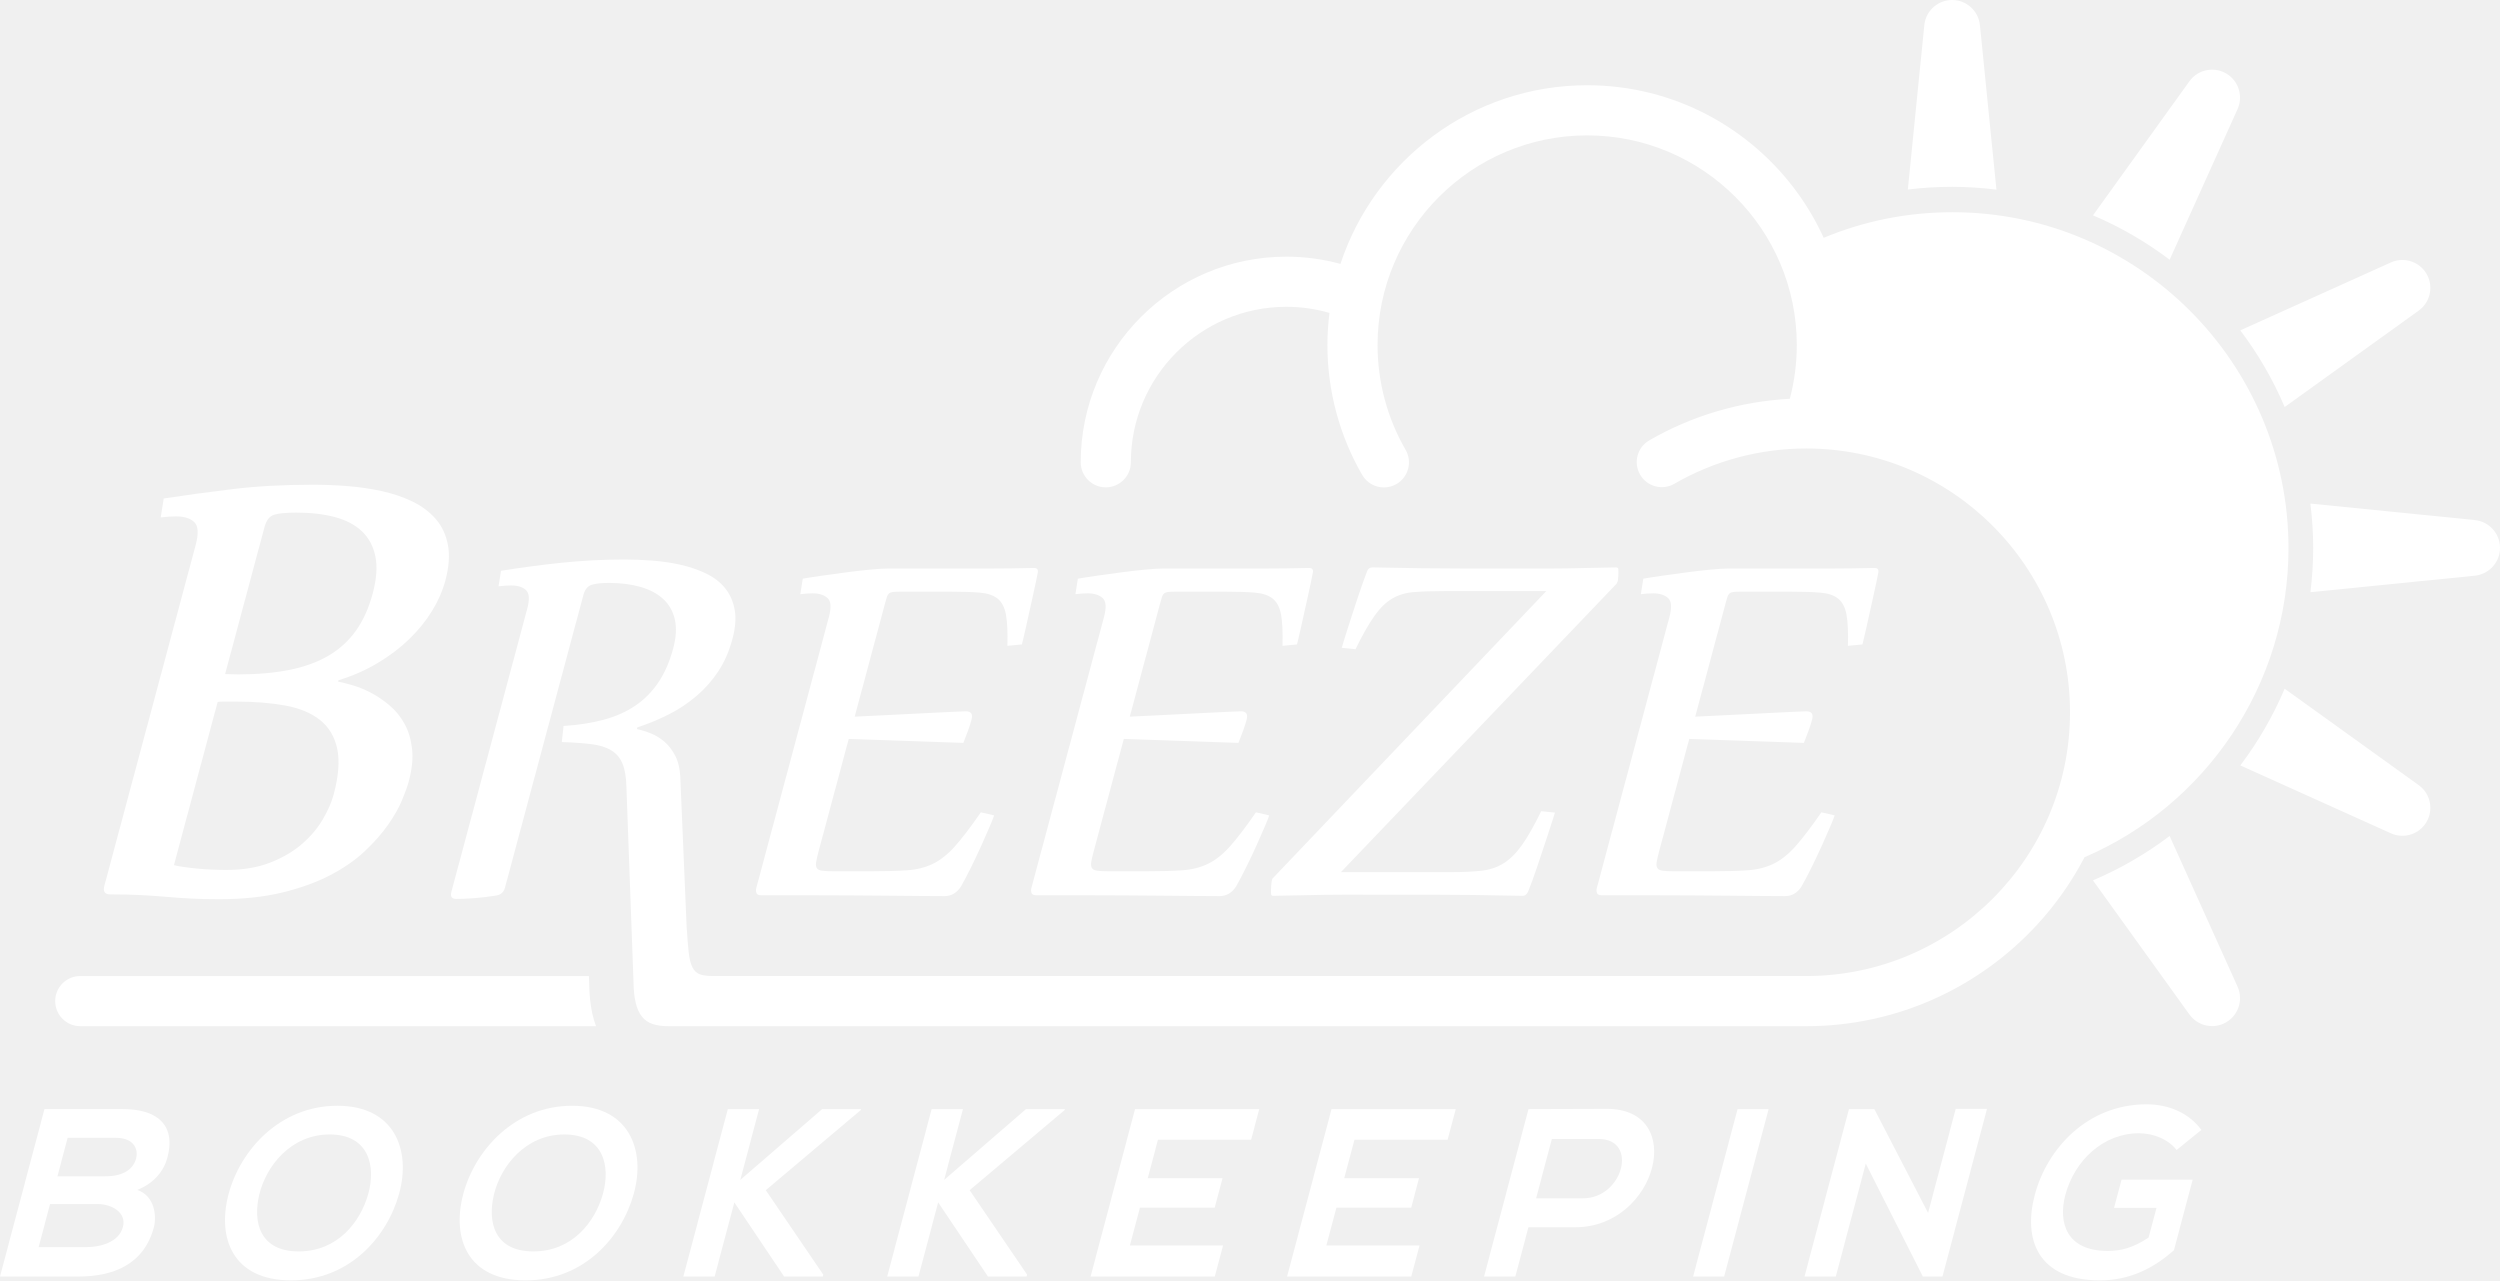
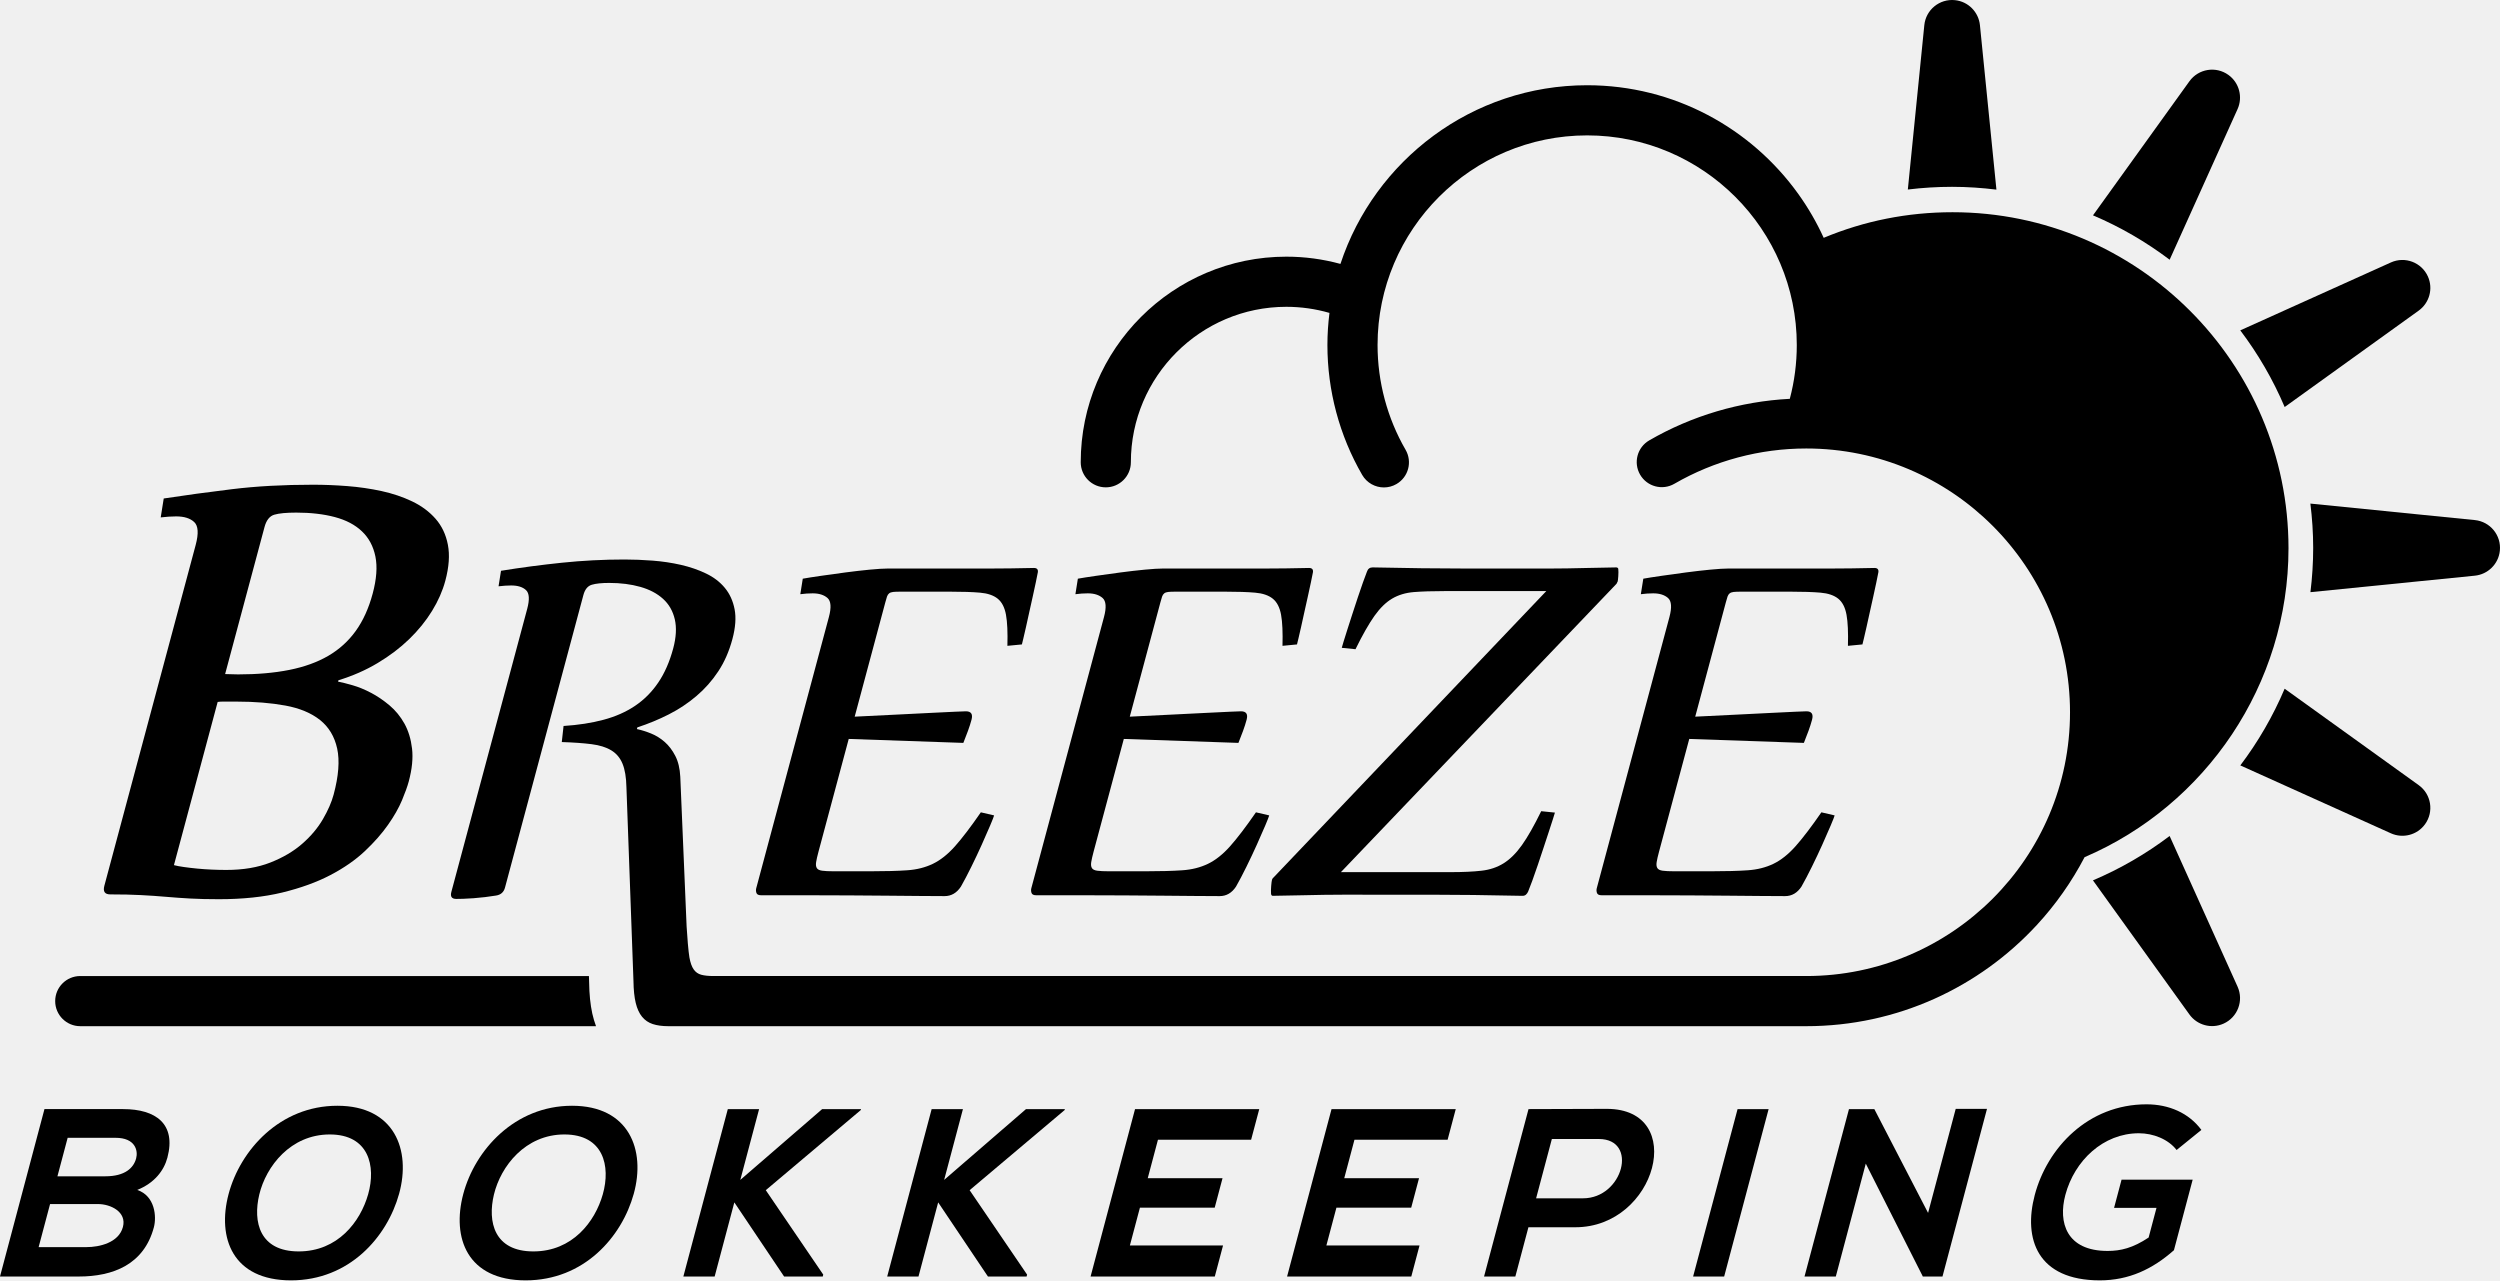
<svg xmlns="http://www.w3.org/2000/svg" version="1.1" id="Layer_1" x="0px" y="0px" width="498.542px" height="255.324px" viewBox="0 0 498.542 255.324" enable-background="new 0 0 498.542 255.324" xml:space="preserve">
-   <g fill="white">
+   <g fill="black">
    <g>
      <path d="M33.381,230.856c-0.684,2.576-2.571,5.055-6.012,6.439c3.561,1.191,3.877,5.341,3.318,7.44    c-1.975,7.439-8.139,9.825-14.994,9.825c-5.246,0-10.447,0-15.694,0l8.867-33.387c5.199,0,10.446,0,15.693,0    C31.083,221.175,35.167,224.132,33.381,230.856z M7.704,248.695h9.549c2.553,0,6.421-0.859,7.257-4.007    c0.798-3.005-2.425-4.579-4.978-4.579H9.983L7.704,248.695z M11.453,234.575h9.549c3.924,0,5.644-1.668,6.149-3.576    c0.405-1.525-0.14-4.102-4.11-4.102h-9.549L11.453,234.575z" />
      <path d="M79.588,238.058c-2.388,8.634-9.928,17.267-21.557,17.267s-14.775-8.442-12.445-17.218    c2.331-8.777,10.252-17.6,21.691-17.6C78.67,220.507,82,229.329,79.588,238.058z M51.707,238.202    c-1.314,5.484,0.059,11.351,7.858,11.351s12.301-5.914,13.852-11.399c1.59-5.627,0.142-11.924-7.658-11.924    S53.059,232.573,51.707,238.202z" />
      <path d="M126.384,238.058c-2.388,8.634-9.928,17.267-21.557,17.267c-11.629,0-14.775-8.442-12.445-17.218    c2.331-8.777,10.252-17.6,21.692-17.6C125.466,220.507,128.795,229.329,126.384,238.058z M98.501,238.202    c-1.314,5.484,0.059,11.351,7.859,11.351c7.8,0,12.301-5.914,13.852-11.399c1.59-5.627,0.142-11.924-7.658-11.924    C104.753,226.229,99.854,232.573,98.501,238.202z" />
      <path d="M171.654,221.364l-18.944,15.979l11.46,16.837l-0.101,0.382h-7.706l-9.925-14.786l-3.926,14.786h-6.24l8.866-33.387h6.24    l-3.749,14.117l16.323-14.117h7.752L171.654,221.364z" />
      <path d="M212.305,221.364l-18.945,15.979l11.46,16.837l-0.101,0.382h-7.707l-9.925-14.786l-3.926,14.786h-6.24l8.866-33.387h6.24    l-3.749,14.117l16.324-14.117h7.752L212.305,221.364z" />
      <path d="M242.25,254.562h-24.77c2.951-11.113,5.914-22.275,8.865-33.387h24.771l-1.621,6.104h-18.577l-2.04,7.68h14.913    l-1.558,5.867H227.32l-2.001,7.536h18.577L242.25,254.562z" />
      <path d="M281.435,254.562h-24.771c2.951-11.113,5.915-22.275,8.866-33.387h24.771l-1.622,6.104h-18.577l-2.039,7.68h14.913    l-1.558,5.867h-14.913l-2.002,7.536h18.578L281.435,254.562z" />
      <path d="M314.152,244.736h-9.359l-2.609,9.825h-6.239l8.866-33.387c5.199,0,10.412-0.049,15.611-0.049    C336.589,221.126,330.367,244.736,314.152,244.736z M306.326,238.964h9.359c7.988,0,11.082-11.828,3.141-11.828h-9.359    L306.326,238.964z" />
      <path d="M337.634,254.562l8.867-33.387h6.192l-8.867,33.387H337.634z" />
      <path d="M390.002,221.126h6.239l-8.878,33.436h-3.877l-0.013,0.048l-11.405-22.562l-5.979,22.514h-6.239l8.866-33.387h5.058    l10.718,20.7L390.002,221.126z" />
      <path d="M434.051,229.329c-1.652-2.146-4.645-3.338-7.527-3.338c-7.091,0-12.837,5.438-14.66,12.305    c-1.457,5.486,0.203,11.162,8.429,11.162c2.6,0,5.021-0.572,8.178-2.672l1.57-5.913h-8.462l1.495-5.628h14.181l-3.736,14.07    c-4.262,3.768-8.969,6.009-14.783,6.009c-12.434,0-15.301-8.251-12.97-17.028c2.495-9.395,10.614-18.076,22.291-18.076    c4.443,0,8.431,1.717,10.936,5.104L434.051,229.329z" />
    </g>
    <path d="M32.65,99.406c4.197-0.641,8.735-1.26,13.608-1.854c4.873-0.596,10.263-0.891,16.168-0.891c2.195,0,4.474,0.09,6.823,0.273   c2.356,0.182,4.636,0.515,6.841,0.993c2.205,0.483,4.24,1.168,6.107,2.062c1.864,0.893,3.422,2.049,4.665,3.467   c1.245,1.42,2.065,3.147,2.454,5.184c0.395,2.037,0.225,4.427-0.513,7.176c-0.539,2.012-1.419,4.016-2.64,6.006   c-1.219,1.99-2.742,3.867-4.562,5.63c-1.821,1.763-3.919,3.354-6.292,4.769c-2.368,1.421-4.976,2.564-7.818,3.433l-0.075,0.274   c0.743,0.141,1.708,0.377,2.899,0.725c1.187,0.342,2.416,0.846,3.677,1.51c1.267,0.662,2.493,1.5,3.69,2.505   c1.193,1.009,2.183,2.22,2.973,3.638c0.785,1.42,1.291,3.078,1.514,4.978c0.223,1.898,0.006,4.083-0.658,6.558   c-0.257,0.959-0.707,2.206-1.344,3.738c-0.643,1.537-1.57,3.172-2.795,4.912c-1.217,1.74-2.764,3.491-4.631,5.252   c-1.869,1.76-4.16,3.352-6.875,4.771c-2.714,1.418-5.908,2.572-9.58,3.469c-3.67,0.89-7.887,1.334-12.646,1.334   c-2.151,0-4.05-0.045-5.695-0.136c-1.647-0.091-3.266-0.206-4.851-0.343c-1.588-0.141-3.253-0.252-4.988-0.343   c-1.738-0.093-3.775-0.138-6.109-0.138c-1.1,0-1.494-0.572-1.188-1.715l18.213-67.969c0.611-2.287,0.514-3.811-0.289-4.563   c-0.804-0.758-2.01-1.133-3.609-1.133c-0.917,0-1.939,0.068-3.074,0.201L32.65,99.406z M34.686,172.521   c0.51,0.139,1.174,0.266,1.99,0.377c0.818,0.117,1.693,0.218,2.63,0.311s1.911,0.16,2.934,0.205   c1.013,0.047,1.979,0.066,2.896,0.066c3.339,0,6.264-0.489,8.771-1.474c2.506-0.985,4.625-2.23,6.358-3.743   c1.73-1.51,3.106-3.145,4.13-4.908c1.021-1.76,1.735-3.396,2.139-4.908c0.994-3.706,1.227-6.763,0.706-9.165   c-0.524-2.403-1.665-4.302-3.417-5.698c-1.756-1.396-4.06-2.357-6.914-2.883c-2.859-0.523-6.096-0.789-9.711-0.789h-1.922   c-0.32,0-0.629,0-0.924,0c-0.302,0-0.617,0.021-0.947,0.069L34.686,172.521z M44.893,134.42c0.457,0,0.9,0.013,1.332,0.035   c0.428,0.02,0.848,0.031,1.259,0.031c3.798,0,7.195-0.296,10.194-0.891c2.995-0.596,5.594-1.534,7.793-2.814   c2.193-1.282,4.022-2.941,5.485-4.98c1.46-2.031,2.583-4.517,3.368-7.447c0.771-2.881,0.952-5.342,0.537-7.381   c-0.416-2.035-1.306-3.707-2.676-5.008c-1.364-1.307-3.17-2.256-5.416-2.854c-2.241-0.594-4.806-0.89-7.689-0.89   c-1.967,0-3.424,0.138-4.365,0.413c-0.945,0.273-1.598,1.096-1.967,2.471L44.893,134.42z" />
    <path d="M163.23,169.809c-0.241,0.899-0.403,1.604-0.48,2.11c-0.082,0.507-0.036,0.9,0.134,1.181   c0.166,0.282,0.521,0.461,1.064,0.534c0.543,0.077,1.321,0.114,2.334,0.114h7.258c3,0,5.456-0.066,7.368-0.199   c1.909-0.13,3.618-0.56,5.129-1.293c1.507-0.729,2.974-1.893,4.395-3.488c1.421-1.594,3.144-3.853,5.165-6.778l2.646,0.616   c-0.069,0.264-0.336,0.939-0.795,2.027c-0.462,1.089-1.017,2.354-1.664,3.798c-0.65,1.444-1.346,2.917-2.084,4.417   c-0.74,1.5-1.43,2.813-2.068,3.939c-0.831,1.273-1.92,1.913-3.271,1.913c-1.389,0-3.034-0.011-4.941-0.028   c-1.908-0.02-4.033-0.039-6.372-0.057c-2.339-0.02-4.848-0.039-7.523-0.057c-2.677-0.02-5.479-0.028-8.405-0.028h-9.34   c-0.527,0-0.841-0.159-0.941-0.479c-0.104-0.317-0.113-0.628-0.032-0.929l14.488-54.072c0.513-1.912,0.42-3.178-0.275-3.797   c-0.7-0.617-1.687-0.93-2.96-0.93c-0.787,0-1.609,0.059-2.465,0.17l0.491-3.093c0.829-0.149,2.023-0.339,3.583-0.563   c1.561-0.226,3.188-0.449,4.882-0.676c1.688-0.224,3.315-0.412,4.877-0.563c1.556-0.147,2.767-0.224,3.632-0.224h20.48   c1.273,0,2.609-0.008,4.002-0.029c1.392-0.019,2.939-0.047,4.637-0.084c0.599,0,0.861,0.281,0.787,0.844   c-0.105,0.525-0.242,1.219-0.419,2.082c-0.173,0.863-0.38,1.801-0.61,2.813c-0.236,1.013-0.467,2.046-0.688,3.094   c-0.228,1.052-0.442,2.026-0.645,2.926c-0.205,0.9-0.383,1.67-0.532,2.307c-0.154,0.64-0.25,1.033-0.289,1.183l-2.891,0.28   c0.074-2.662-0.018-4.726-0.281-6.188c-0.266-1.463-0.814-2.53-1.645-3.207c-0.833-0.674-2.01-1.078-3.531-1.208   c-1.521-0.133-3.52-0.198-5.996-0.198h-9.902c-0.639,0-1.121,0.02-1.448,0.057c-0.33,0.037-0.591,0.133-0.78,0.279   c-0.191,0.154-0.332,0.369-0.428,0.648c-0.092,0.281-0.205,0.668-0.335,1.154l-6.106,22.787c3.114-0.15,5.977-0.291,8.58-0.421   c2.605-0.133,4.867-0.244,6.787-0.34c1.92-0.093,3.467-0.167,4.646-0.224c1.176-0.057,1.896-0.084,2.16-0.084   c1.049,0,1.424,0.563,1.123,1.686c-0.191,0.714-0.426,1.447-0.7,2.195c-0.278,0.752-0.587,1.559-0.929,2.42l-22.857-0.789   L163.23,169.809z" />
    <path d="M218.089,169.809c-0.24,0.899-0.402,1.604-0.48,2.11c-0.082,0.507-0.035,0.9,0.135,1.181   c0.166,0.282,0.521,0.461,1.064,0.534c0.542,0.077,1.32,0.114,2.334,0.114h7.258c3,0,5.455-0.066,7.367-0.199   c1.91-0.13,3.619-0.56,5.129-1.293c1.508-0.729,2.975-1.893,4.395-3.488c1.422-1.594,3.143-3.853,5.166-6.778l2.646,0.616   c-0.07,0.264-0.336,0.939-0.795,2.027c-0.463,1.089-1.018,2.354-1.666,3.798c-0.65,1.444-1.344,2.917-2.084,4.417   c-0.738,1.5-1.428,2.813-2.068,3.939c-0.83,1.273-1.92,1.913-3.27,1.913c-1.389,0-3.035-0.011-4.941-0.028   c-1.91-0.02-4.033-0.039-6.373-0.057c-2.338-0.02-4.848-0.039-7.523-0.057c-2.677-0.02-5.479-0.028-8.404-0.028h-9.34   c-0.527,0-0.842-0.159-0.941-0.479c-0.104-0.317-0.113-0.628-0.033-0.929l14.489-54.072c0.512-1.912,0.419-3.178-0.276-3.797   c-0.699-0.617-1.686-0.93-2.959-0.93c-0.787,0-1.61,0.059-2.465,0.17l0.49-3.093c0.829-0.149,2.023-0.339,3.584-0.563   c1.56-0.226,3.187-0.449,4.881-0.676c1.689-0.224,3.315-0.412,4.877-0.563c1.557-0.147,2.768-0.224,3.633-0.224h20.48   c1.273,0,2.607-0.008,4.002-0.029c1.391-0.019,2.938-0.047,4.637-0.084c0.598,0,0.861,0.281,0.787,0.844   c-0.105,0.525-0.242,1.219-0.42,2.082c-0.172,0.863-0.379,1.801-0.611,2.813c-0.236,1.013-0.465,2.046-0.688,3.094   c-0.229,1.052-0.441,2.026-0.645,2.926c-0.205,0.9-0.383,1.67-0.531,2.307c-0.154,0.64-0.25,1.033-0.289,1.183l-2.891,0.28   c0.074-2.662-0.018-4.726-0.281-6.188c-0.266-1.463-0.814-2.53-1.645-3.207c-0.834-0.674-2.01-1.078-3.531-1.208   c-1.521-0.133-3.521-0.198-5.996-0.198h-9.902c-0.641,0-1.121,0.02-1.449,0.057c-0.33,0.037-0.59,0.133-0.779,0.279   c-0.191,0.154-0.332,0.369-0.428,0.648c-0.092,0.281-0.205,0.668-0.336,1.154l-6.105,22.787c3.113-0.15,5.975-0.291,8.58-0.421   c2.605-0.133,4.867-0.244,6.787-0.34c1.918-0.093,3.467-0.167,4.645-0.224s1.898-0.084,2.162-0.084   c1.049,0,1.424,0.563,1.123,1.686c-0.191,0.714-0.426,1.447-0.701,2.195c-0.277,0.752-0.586,1.559-0.93,2.42l-22.856-0.789   L218.089,169.809z" />
    <path d="M271.71,178.418c-1.539,0-2.889,0-4.051,0c-1.164,0-2.375,0.01-3.639,0.027c-1.26,0.02-2.684,0.048-4.27,0.085   c-1.584,0.037-3.563,0.074-5.938,0.112c-0.189,0-0.303-0.129-0.344-0.393c-0.031-0.45-0.021-0.977,0.027-1.576   s0.104-1.014,0.164-1.239c0.049-0.187,0.168-0.354,0.359-0.505l54.338-57.055h-20.313c-2.439,0-4.473,0.067-6.102,0.197   c-1.631,0.133-3.07,0.564-4.314,1.295c-1.246,0.732-2.426,1.885-3.545,3.46c-1.115,1.577-2.375,3.789-3.773,6.64l-2.74-0.28   c0.041-0.149,0.16-0.563,0.363-1.239c0.197-0.674,0.449-1.48,0.76-2.42c0.305-0.938,0.639-1.97,0.996-3.093   c0.359-1.126,0.717-2.226,1.08-3.292c0.359-1.07,0.701-2.063,1.023-2.982c0.32-0.92,0.588-1.641,0.805-2.168   c0.188-0.561,0.564-0.843,1.127-0.843c3.393,0.075,6.66,0.132,9.801,0.169c3.143,0.037,6.023,0.057,8.65,0.057h13.166   c1.463,0,2.73,0,3.797,0c1.07,0,2.199-0.008,3.383-0.029c1.189-0.019,2.537-0.047,4.047-0.084s3.414-0.074,5.715-0.112   c0.225,0,0.367,0.093,0.43,0.282c0.037,0.414,0.041,0.9,0.002,1.463c-0.037,0.561-0.082,0.937-0.133,1.125   c0.029-0.114-0.043,0.019-0.217,0.393l-54.963,57.506h21.887c2.438,0,4.488-0.094,6.15-0.284c1.662-0.187,3.137-0.682,4.426-1.491   c1.283-0.805,2.498-2.016,3.643-3.627c1.145-1.613,2.422-3.863,3.836-6.752l2.736,0.281c-0.049,0.188-0.189,0.629-0.41,1.322   c-0.225,0.693-0.494,1.527-0.811,2.504c-0.32,0.974-0.672,2.044-1.057,3.207c-0.389,1.163-0.77,2.307-1.145,3.433   c-0.379,1.123-0.738,2.156-1.082,3.094c-0.346,0.938-0.627,1.669-0.842,2.195c-0.098,0.224-0.236,0.422-0.414,0.589   c-0.174,0.17-0.414,0.254-0.713,0.254c-3.395-0.075-6.66-0.129-9.801-0.168c-3.141-0.037-6.025-0.057-8.65-0.057H271.71z" />
    <path d="M330.847,169.809c-0.242,0.899-0.404,1.604-0.482,2.11c-0.082,0.507-0.035,0.9,0.135,1.181   c0.166,0.282,0.521,0.461,1.064,0.534c0.543,0.077,1.322,0.114,2.334,0.114h7.258c3,0,5.457-0.066,7.367-0.199   c1.91-0.13,3.62-0.56,5.132-1.293c1.506-0.729,2.973-1.893,4.393-3.488c1.422-1.594,3.145-3.853,5.166-6.778l2.646,0.616   c-0.07,0.264-0.336,0.939-0.795,2.027c-0.461,1.089-1.016,2.354-1.664,3.798c-0.65,1.444-1.346,2.917-2.084,4.417   c-0.74,1.5-1.43,2.813-2.068,3.939c-0.832,1.273-1.92,1.913-3.271,1.913c-1.389,0-3.035-0.011-4.942-0.028   c-1.908-0.02-4.033-0.039-6.371-0.057c-2.34-0.02-4.848-0.039-7.525-0.057c-2.676-0.02-5.479-0.028-8.404-0.028h-9.34   c-0.527,0-0.84-0.159-0.941-0.479c-0.104-0.317-0.113-0.628-0.031-0.929l14.488-54.072c0.512-1.912,0.42-3.178-0.277-3.797   c-0.699-0.617-1.686-0.93-2.959-0.93c-0.787,0-1.609,0.059-2.465,0.17l0.492-3.093c0.828-0.149,2.023-0.339,3.582-0.563   c1.561-0.226,3.188-0.449,4.881-0.676c1.689-0.224,3.316-0.412,4.879-0.563c1.555-0.147,2.766-0.224,3.631-0.224h20.481   c1.273,0,2.607-0.008,4.002-0.029c1.391-0.019,2.939-0.047,4.637-0.084c0.6,0,0.861,0.281,0.787,0.844   c-0.105,0.525-0.242,1.219-0.42,2.082c-0.172,0.863-0.379,1.801-0.609,2.813c-0.236,1.013-0.467,2.046-0.688,3.094   c-0.229,1.052-0.443,2.026-0.646,2.926c-0.203,0.9-0.381,1.67-0.531,2.307c-0.154,0.64-0.25,1.033-0.289,1.183l-2.891,0.28   c0.074-2.662-0.018-4.726-0.281-6.188c-0.266-1.463-0.814-2.53-1.645-3.207c-0.832-0.674-2.01-1.078-3.531-1.208   c-1.52-0.133-3.52-0.198-5.996-0.198h-9.903c-0.639,0-1.121,0.02-1.449,0.057s-0.59,0.133-0.779,0.279   c-0.191,0.154-0.332,0.369-0.428,0.648c-0.092,0.281-0.205,0.668-0.336,1.154l-6.105,22.787c3.113-0.15,5.977-0.291,8.58-0.421   c2.605-0.133,4.867-0.244,6.788-0.34c1.92-0.093,3.467-0.167,4.646-0.224c1.176-0.057,1.896-0.084,2.16-0.084   c1.049,0,1.424,0.563,1.123,1.686c-0.191,0.714-0.426,1.447-0.699,2.195c-0.279,0.752-0.588,1.559-0.93,2.42l-22.858-0.789   L330.847,169.809z" />
    <path d="M436.607,202.302c1.515,2.109,4.354,2.935,6.813,1.825c2.806-1.265,4.055-4.564,2.789-7.37l-13.549-30.045   c-4.685,3.542-9.813,6.522-15.291,8.846L436.607,202.302z" />
    <path d="M476.789,166.177c2.367,1.068,5.239,0.363,6.814-1.826c1.797-2.498,1.229-5.98-1.27-7.777l-26.737-19.232   c-2.323,5.478-5.299,10.609-8.84,15.294L476.789,166.177z" />
    <path d="M493.526,103.712l-32.797-3.289c0.355,2.896,0.559,5.841,0.559,8.834c0,2.991-0.195,5.937-0.549,8.832l32.787-3.289   c2.585-0.258,4.719-2.304,4.988-4.988C498.821,106.75,496.588,104.019,493.526,103.712z" />
    <path d="M482.333,61.938c2.109-1.516,2.935-4.355,1.826-6.814c-1.266-2.805-4.565-4.054-7.371-2.789L446.75,65.88   c3.541,4.684,6.527,9.811,8.851,15.287L482.333,61.938z" />
    <path d="M446.208,21.754c1.068-2.367,0.363-5.239-1.826-6.814c-2.498-1.797-5.98-1.229-7.777,1.27l-19.229,26.733   c5.478,2.323,10.604,5.311,15.287,8.852L446.208,21.754z" />
    <path d="M398.121,37.815l-3.29-32.799c-0.258-2.585-2.305-4.72-4.988-4.988c-3.063-0.308-5.794,1.927-6.102,4.988l-3.287,32.779   c2.896-0.354,5.844-0.539,8.834-0.539C392.281,37.257,395.223,37.461,398.121,37.815z" />
    <path d="M389.364,42.321c-8.951,0-17.57,1.72-25.69,5.105c-1.402-3.082-3.096-6.001-5.048-8.726   c-9.407-13.126-24.776-21.702-42.119-21.702c-22.915,0-42.391,14.965-49.2,35.629c-3.496-0.953-7.106-1.444-10.793-1.444   c-22.607,0-41,18.394-41,41.002c0,2.761,2.238,5,5,5s5-2.239,5-5c0-17.095,13.906-31.002,31-31.002   c2.945,0,5.824,0.415,8.604,1.217c-0.261,2.1-0.41,4.233-0.41,6.401c0,9.106,2.398,18.064,6.935,25.905   c0.927,1.602,2.606,2.497,4.333,2.497c0.85,0,1.711-0.217,2.498-0.673c2.391-1.383,3.207-4.442,1.824-6.832   c-3.656-6.32-5.59-13.547-5.59-20.897c0-23.05,18.752-41.803,41.8-41.803c23.049,0,41.801,18.753,41.801,41.803   c0,3.652-0.469,7.248-1.391,10.729c-9.87,0.517-19.499,3.352-28.032,8.29c-2.389,1.383-3.205,4.442-1.822,6.832   c1.384,2.391,4.441,3.208,6.832,1.822c7.955-4.604,17.051-7.038,26.3-7.038c29.004,0,52.6,23.598,52.6,52.603   c0,29.003-23.596,52.598-52.6,52.598H142.308c-1.013,0-1.833-0.084-2.462-0.254c-0.632-0.168-1.137-0.523-1.515-1.067   c-0.381-0.543-0.662-1.341-0.85-2.391c-0.189-1.051-0.468-4.395-0.558-6.158L135.66,154.9c-0.085-1.65-0.414-3.04-0.995-4.166   c-0.579-1.123-1.287-2.053-2.121-2.785c-0.838-0.73-1.747-1.293-2.729-1.686c-0.983-0.395-1.918-0.686-2.805-0.873l0.09-0.338   c2.18-0.712,4.268-1.574,6.264-2.588s3.836-2.232,5.51-3.659c1.678-1.424,3.131-3.065,4.357-4.921   c1.23-1.857,2.171-4.006,2.824-6.443c0.612-2.288,0.759-4.267,0.438-5.936c-0.322-1.67-0.971-3.096-1.949-4.275   c-0.977-1.184-2.232-2.14-3.762-2.87c-1.529-0.732-3.194-1.304-4.996-1.718c-1.803-0.411-3.68-0.693-5.627-0.844   c-1.948-0.149-3.82-0.224-5.621-0.224c-4.202,0-8.377,0.215-12.525,0.646c-4.146,0.433-8.184,0.967-12.104,1.604l-0.49,3.094   c0.93-0.109,1.768-0.166,2.52-0.166c1.313,0,2.299,0.309,2.958,0.928c0.658,0.617,0.738,1.865,0.236,3.74L90.01,177.854   c-0.252,0.939,0.073,1.406,0.974,1.406c0.3,0,0.763-0.008,1.384-0.025c0.627-0.02,1.311-0.057,2.057-0.113   c0.749-0.057,1.519-0.132,2.311-0.225c0.795-0.094,1.523-0.196,2.195-0.311c0.939-0.148,1.529-0.676,1.771-1.574l15.636-58.348   c0.301-1.126,0.857-1.811,1.676-2.055c0.814-0.242,1.973-0.364,3.473-0.364c2.287,0,4.354,0.263,6.203,0.786   c1.847,0.525,3.36,1.322,4.536,2.393c1.177,1.068,1.956,2.428,2.34,4.078c0.38,1.651,0.278,3.582-0.315,5.795   c-0.715,2.666-1.705,4.934-2.979,6.809c-1.27,1.877-2.81,3.425-4.618,4.641c-1.809,1.221-3.905,2.148-6.289,2.785   c-2.385,0.64-5.045,1.053-7.982,1.24l-0.354,3.207c2.344,0.074,4.321,0.217,5.936,0.422c1.613,0.205,2.93,0.619,3.943,1.238   c1.02,0.617,1.763,1.508,2.238,2.672c0.477,1.164,0.734,2.72,0.774,4.67l1.368,37.657l0.038,1.052   c0.022,1.727,0.173,3.16,0.448,4.305c0.276,1.145,0.693,2.065,1.26,2.759c0.563,0.692,1.276,1.181,2.14,1.463   c0.86,0.28,1.893,0.422,3.095,0.422h226.927c18.163,0,34.537-7.781,45.982-20.178c3.74-4.051,6.946-8.598,9.522-13.525   c24.19-10.361,40.665-34.453,40.665-61.613C456.364,72.377,426.308,42.321,389.364,42.321z" />
    <path d="M118.109,202.106c-0.388-1.803-0.593-3.825-0.625-6.189l-0.042-1.279H16.005c-2.761,0-5,2.238-5,5s2.239,5,5,5h102.851   C118.564,203.835,118.304,203.001,118.109,202.106z" />
  </g>
</svg>
